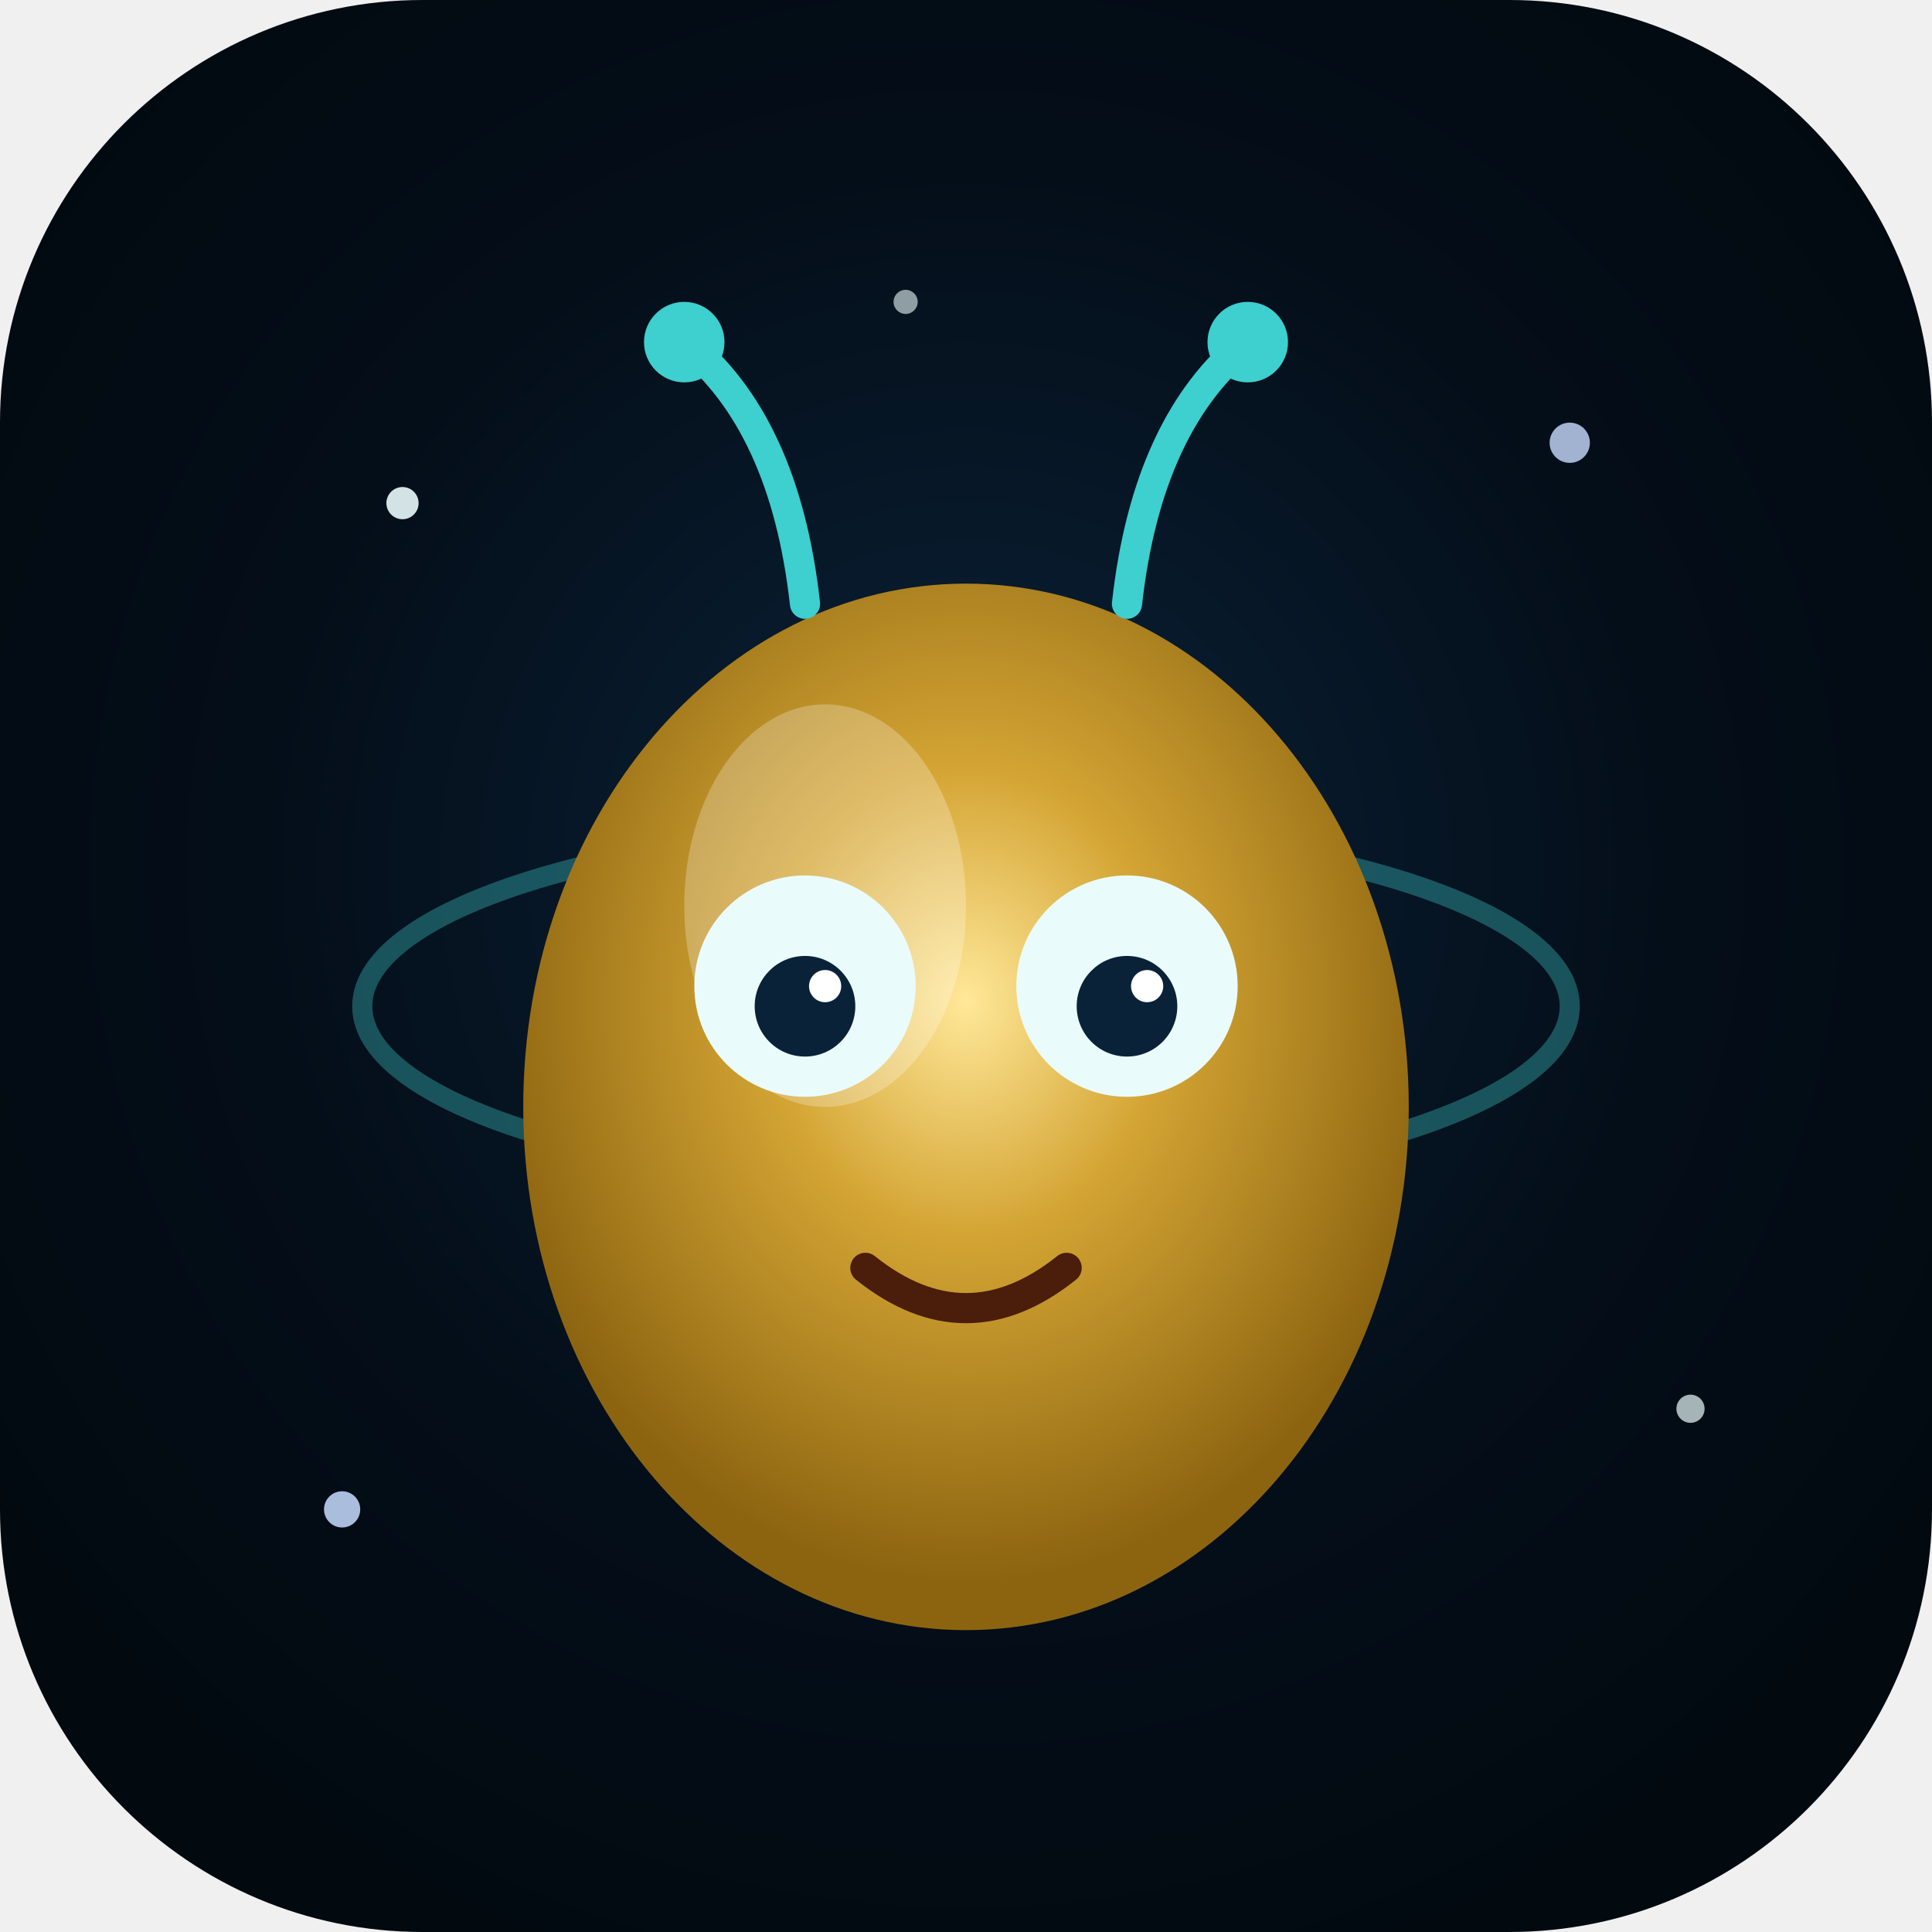
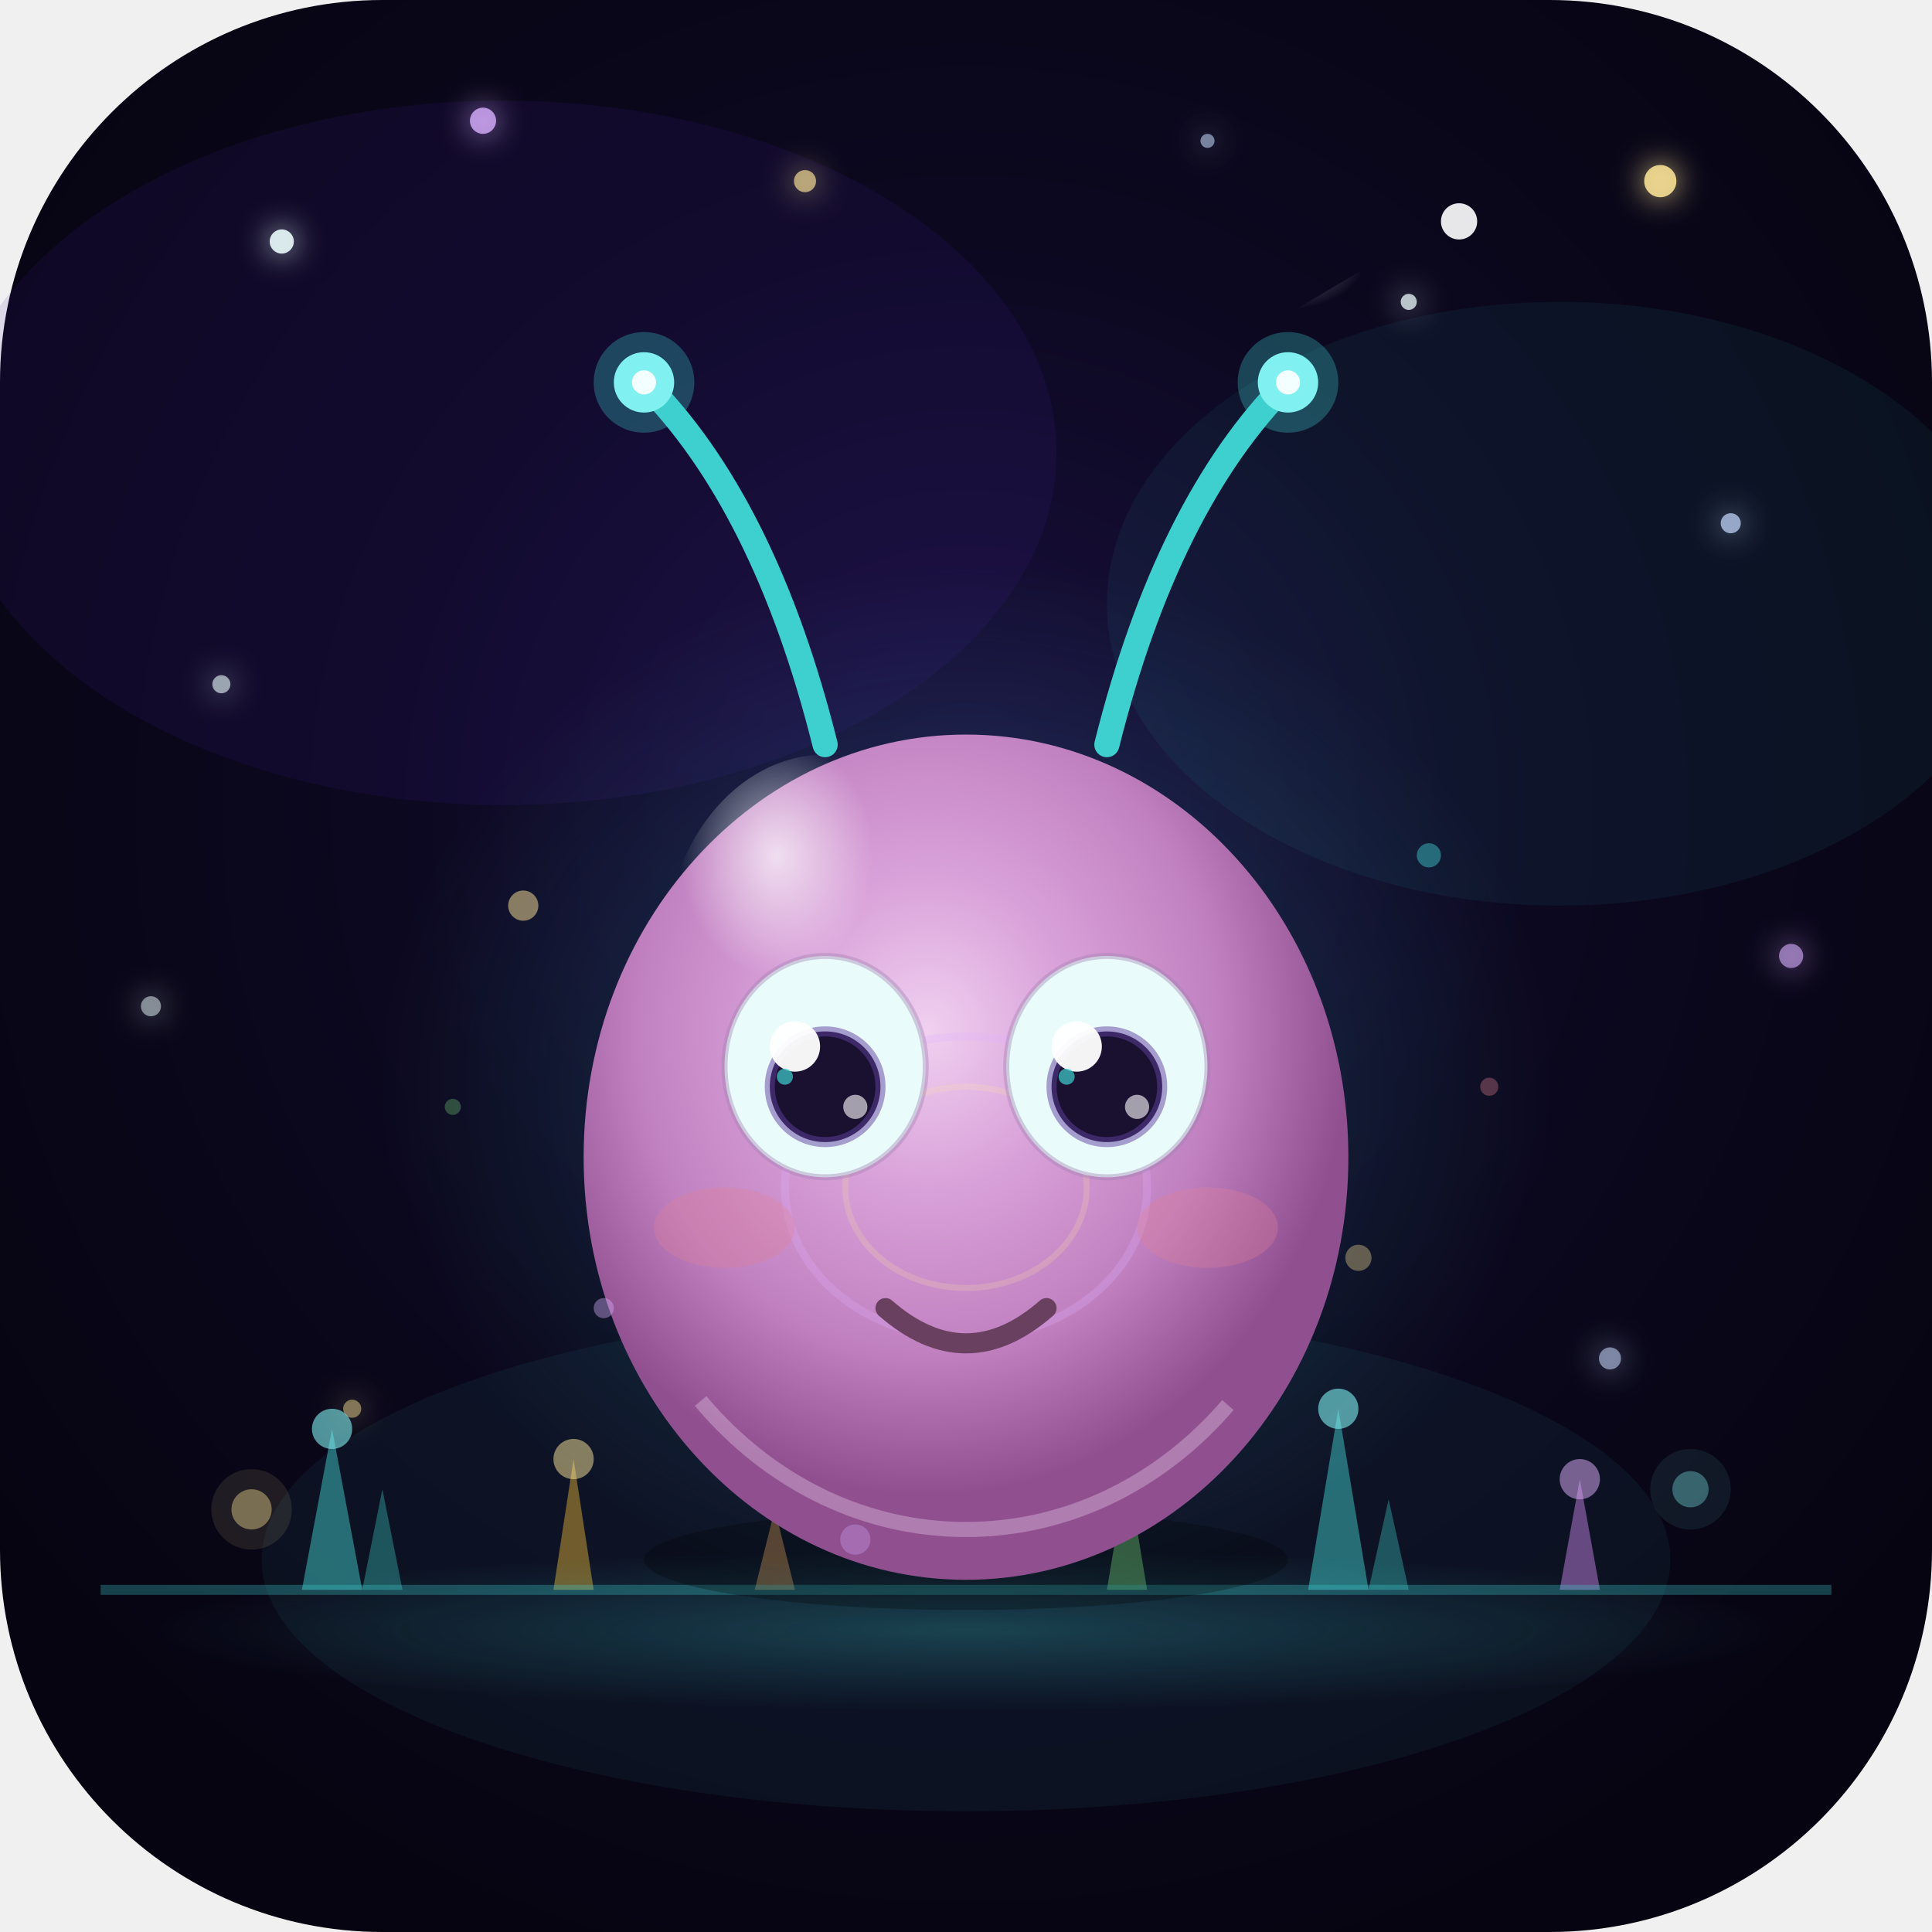
<svg xmlns="http://www.w3.org/2000/svg" viewBox="0 0 192 192" width="192" height="192">
  <defs>
-     <radialGradient id="bg" cx="50%" cy="45%" r="60%">
-       <stop offset="0%" stop-color="#0A2238" />
-       <stop offset="60%" stop-color="#040E19" />
-       <stop offset="100%" stop-color="#020A10" />
+     <radialGradient id="bg" cx="50%" cy="42%" r="65%">
+       <stop offset="0%" stop-color="#1A1040" />
+       <stop offset="45%" stop-color="#0C0820" />
+       <stop offset="100%" stop-color="#060410" />
    </radialGradient>
-     <radialGradient id="core" cx="50%" cy="40%" r="55%">
-       <stop offset="0%" stop-color="#FFE899" />
-       <stop offset="40%" stop-color="#D4A534" />
-       <stop offset="100%" stop-color="#8C6410" />
+     <radialGradient id="bodyGlow" cx="45%" cy="35%" r="55%">
+       <stop offset="0%" stop-color="#F0D0F0" />
+       <stop offset="35%" stop-color="#D8A0D8" />
+       <stop offset="70%" stop-color="#C080C0" />
+       <stop offset="100%" stop-color="#905090" />
    </radialGradient>
+     <radialGradient id="spec" cx="35%" cy="25%" r="30%">
+       <stop offset="0%" stop-color="#FFFFFF" stop-opacity="0.7" />
+       <stop offset="100%" stop-color="#FFFFFF" stop-opacity="0" />
+     </radialGradient>
+     <radialGradient id="aura" cx="50%" cy="50%" r="50%">
+       <stop offset="0%" stop-color="#3ECFCF" stop-opacity="0.35" />
+       <stop offset="50%" stop-color="#3ECFCF" stop-opacity="0.12" />
+       <stop offset="100%" stop-color="#3ECFCF" stop-opacity="0" />
+     </radialGradient>
+     <radialGradient id="groundGlow" cx="50%" cy="50%" r="50%">
+       <stop offset="0%" stop-color="#3ECFCF" stop-opacity="0.25" />
+       <stop offset="100%" stop-color="#3ECFCF" stop-opacity="0" />
+     </radialGradient>
+     <filter id="starGlow">
+       <feGaussianBlur stdDeviation="1.5" result="glow" />
+       <feMerge>
+         <feMergeNode in="glow" />
+         <feMergeNode in="SourceGraphic" />
+       </feMerge>
+     </filter>
  </defs>
-   <rect x="0" y="0" width="192" height="192" rx="42" fill="url(#bg)" />
-   <circle cx="40" cy="50" r="1.6" fill="#EAFBFB" opacity="0.9" />
-   <circle cx="156" cy="44" r="2" fill="#C8DCFF" opacity="0.8" />
-   <circle cx="168" cy="140" r="1.4" fill="#EAFBFB" opacity="0.7" />
-   <circle cx="34" cy="150" r="1.8" fill="#C8DCFF" opacity="0.85" />
-   <circle cx="90" cy="30" r="1.2" fill="#EAFBFB" opacity="0.6" />
-   <ellipse cx="96" cy="100" rx="60" ry="18" fill="none" stroke="#3ECFCF" stroke-width="2" opacity="0.35" />
-   <ellipse cx="96" cy="110" rx="44" ry="52" fill="url(#core)" />
-   <ellipse cx="82" cy="90" rx="14" ry="20" fill="#FFFFFF" opacity="0.25" />
-   <circle cx="80" cy="98" r="11" fill="#EAFBFB" />
-   <circle cx="112" cy="98" r="11" fill="#EAFBFB" />
-   <circle cx="80" cy="100" r="5" fill="#0A2238" />
-   <circle cx="112" cy="100" r="5" fill="#0A2238" />
-   <circle cx="82" cy="98" r="1.6" fill="#FFFFFF" />
-   <circle cx="114" cy="98" r="1.6" fill="#FFFFFF" />
-   <path d="M 86 126 Q 96 134 106 126" fill="none" stroke="#4A1E0A" stroke-width="3" stroke-linecap="round" />
-   <path d="M 80 60 Q 78 42 68 34" fill="none" stroke="#3ECFCF" stroke-width="3" stroke-linecap="round" />
-   <path d="M 112 60 Q 114 42 124 34" fill="none" stroke="#3ECFCF" stroke-width="3" stroke-linecap="round" />
-   <circle cx="68" cy="34" r="4" fill="#3ECFCF" />
-   <circle cx="124" cy="34" r="4" fill="#3ECFCF" />
+   <rect x="0" y="0" width="192" height="192" rx="38" fill="url(#bg)" />
+   <ellipse cx="50" cy="45" rx="55" ry="35" fill="#4020A0" opacity="0.12" />
+   <ellipse cx="155" cy="60" rx="45" ry="30" fill="#20A0A0" opacity="0.08" />
+   <ellipse cx="96" cy="155" rx="70" ry="25" fill="#3ECFCF" opacity="0.06" />
+   <g filter="url(#starGlow)">
+     <circle cx="28" cy="24" r="1.2" fill="#EAFBFB" opacity="0.9" />
+     <circle cx="165" cy="18" r="1.6" fill="#FFE899" opacity="0.85" />
+     <circle cx="172" cy="52" r="1.0" fill="#C8DCFF" opacity="0.7" />
+     <circle cx="22" cy="68" r="0.9" fill="#EAFBFB" opacity="0.6" />
+     <circle cx="48" cy="12" r="1.3" fill="#D8B0FF" opacity="0.8" />
+     <circle cx="140" cy="30" r="0.8" fill="#EAFBFB" opacity="0.75" />
+     <circle cx="80" cy="18" r="1.1" fill="#FFE899" opacity="0.65" />
+     <circle cx="120" cy="14" r="0.7" fill="#C8DCFF" opacity="0.55" />
+     <circle cx="15" cy="100" r="1.0" fill="#EAFBFB" opacity="0.5" />
+     <circle cx="178" cy="95" r="1.2" fill="#D8B0FF" opacity="0.6" />
+     <circle cx="35" cy="140" r="0.9" fill="#FFE899" opacity="0.45" />
+     <circle cx="160" cy="135" r="1.1" fill="#C8DCFF" opacity="0.55" />
+   </g>
+   <line x1="145" y1="22" x2="118" y2="38" stroke="url(#spec)" stroke-width="1.5" opacity="0.7" stroke-linecap="round" />
+   <circle cx="145" cy="22" r="1.8" fill="#FFFFFF" opacity="0.9" />
+   <g opacity="0.5">
+     <polygon points="30,158 33,142 36,158" fill="#40C8C8" />
+     <polygon points="36,158 38,148 40,158" fill="#309898" />
+     <polygon points="55,158 57,145 59,158" fill="#D4A534" />
+     <polygon points="130,158 133,140 136,158" fill="#40C8C8" />
+     <polygon points="136,158 138,149 140,158" fill="#309898" />
+     <polygon points="155,158 157,147 159,158" fill="#C080E0" />
+     <polygon points="75,158 77,150 79,158" fill="#E0A060" />
+     <polygon points="110,158 112,146 114,158" fill="#80E080" />
+   </g>
+   <circle cx="33" cy="142" r="2" fill="#80F0F0" opacity="0.6" />
+   <circle cx="57" cy="145" r="2" fill="#FFE899" opacity="0.5" />
+   <circle cx="133" cy="140" r="2" fill="#80F0F0" opacity="0.6" />
+   <circle cx="157" cy="147" r="2" fill="#E0B0FF" opacity="0.5" />
+   <ellipse cx="96" cy="162" rx="80" ry="8" fill="url(#groundGlow)" />
+   <line x1="10" y1="158" x2="182" y2="158" stroke="#3ECFCF" stroke-width="1" opacity="0.3" />
+   <ellipse cx="96" cy="108" rx="58" ry="52" fill="url(#aura)" />
+   <ellipse cx="96" cy="155" rx="32" ry="5" fill="#000000" opacity="0.25" />
+   <ellipse cx="96" cy="115" rx="38" ry="42" fill="url(#bodyGlow)" />
+   <ellipse cx="96" cy="112" rx="36" ry="40" fill="none" stroke="#E0C0E0" stroke-width="1.5" opacity="0.4" stroke-dasharray="60 200" stroke-dashoffset="-30" />
+   <ellipse cx="82" cy="95" rx="16" ry="20" fill="url(#spec)" />
+   <ellipse cx="96" cy="118" rx="18" ry="15" fill="none" stroke="#E0B0FF" stroke-width="0.8" opacity="0.25" />
+   <ellipse cx="96" cy="118" rx="12" ry="10" fill="none" stroke="#FFE899" stroke-width="0.6" opacity="0.2" />
+   <ellipse cx="82" cy="106" rx="10" ry="11" fill="#EAFBFB" />
+   <ellipse cx="82" cy="106" rx="10" ry="11" fill="none" stroke="#A080B0" stroke-width="0.6" opacity="0.4" />
+   <circle cx="82" cy="108" r="5.5" fill="#1A1030" />
+   <circle cx="82" cy="108" r="5.5" fill="none" stroke="#6040A0" stroke-width="1" opacity="0.5" />
+   <circle cx="79" cy="104" r="2.5" fill="#FFFFFF" opacity="0.95" />
+   <circle cx="85" cy="110" r="1.2" fill="#FFFFFF" opacity="0.6" />
+   <circle cx="78" cy="107" r="0.8" fill="#3ECFCF" opacity="0.7" />
+   <ellipse cx="110" cy="106" rx="10" ry="11" fill="#EAFBFB" />
+   <ellipse cx="110" cy="106" rx="10" ry="11" fill="none" stroke="#A080B0" stroke-width="0.6" opacity="0.4" />
+   <circle cx="110" cy="108" r="5.5" fill="#1A1030" />
+   <circle cx="110" cy="108" r="5.5" fill="none" stroke="#6040A0" stroke-width="1" opacity="0.5" />
+   <circle cx="107" cy="104" r="2.5" fill="#FFFFFF" opacity="0.95" />
+   <circle cx="113" cy="110" r="1.2" fill="#FFFFFF" opacity="0.6" />
+   <circle cx="106" cy="107" r="0.8" fill="#3ECFCF" opacity="0.7" />
+   <path d="M 88 130 Q 96 137 104 130" fill="none" stroke="#6A4060" stroke-width="2" stroke-linecap="round" />
+   <ellipse cx="72" cy="122" rx="7" ry="4" fill="#E08090" opacity="0.3" />
+   <ellipse cx="120" cy="122" rx="7" ry="4" fill="#E08090" opacity="0.3" />
+   <path d="M 82 74 Q 76 50 64 38" fill="none" stroke="#3ECFCF" stroke-width="2.5" stroke-linecap="round" />
+   <path d="M 110 74 Q 116 50 128 38" fill="none" stroke="#3ECFCF" stroke-width="2.5" stroke-linecap="round" />
+   <circle cx="64" cy="38" r="5" fill="#3ECFCF" opacity="0.3" />
+   <circle cx="64" cy="38" r="3" fill="#80F0F0" />
+   <circle cx="128" cy="38" r="5" fill="#3ECFCF" opacity="0.3" />
+   <circle cx="128" cy="38" r="3" fill="#80F0F0" />
+   <circle cx="64" cy="38" r="1.2" fill="#FFFFFF" opacity="0.9" />
+   <circle cx="128" cy="38" r="1.2" fill="#FFFFFF" opacity="0.9" />
+   <circle cx="52" cy="90" r="1.5" fill="#FFE899" opacity="0.5" />
+   <circle cx="142" cy="85" r="1.2" fill="#3ECFCF" opacity="0.45" />
+   <circle cx="60" cy="130" r="1.0" fill="#D8B0FF" opacity="0.4" />
+   <circle cx="135" cy="125" r="1.3" fill="#FFE899" opacity="0.35" />
+   <circle cx="45" cy="110" r="0.8" fill="#80E080" opacity="0.3" />
+   <circle cx="148" cy="108" r="0.9" fill="#E08090" opacity="0.35" />
+   <circle cx="25" cy="150" r="2" fill="#FFE899" opacity="0.4" />
+   <circle cx="25" cy="150" r="4" fill="#FFE899" opacity="0.1" />
+   <circle cx="168" cy="148" r="1.8" fill="#80F0F0" opacity="0.35" />
+   <circle cx="168" cy="148" r="4" fill="#80F0F0" opacity="0.08" />
+   <circle cx="85" cy="153" r="1.5" fill="#D8B0FF" opacity="0.3" />
</svg>
